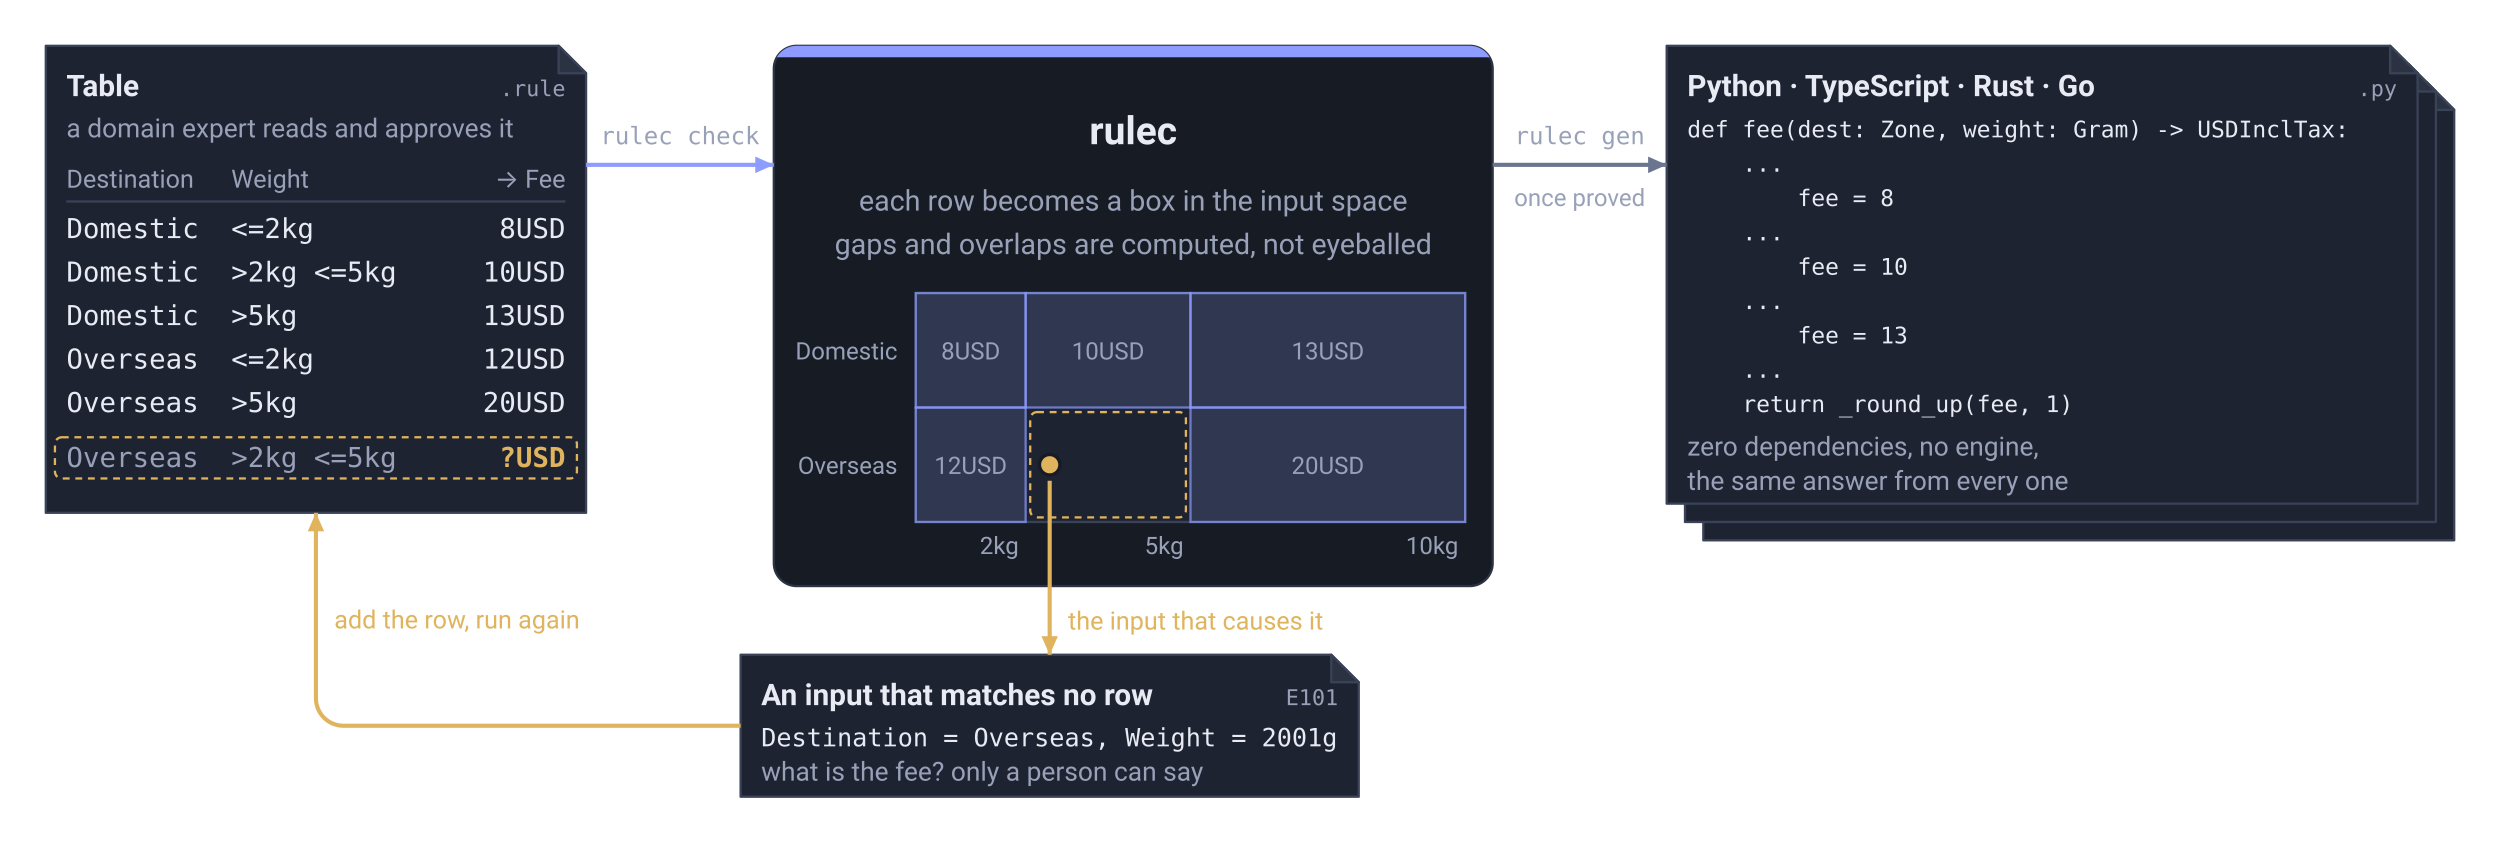
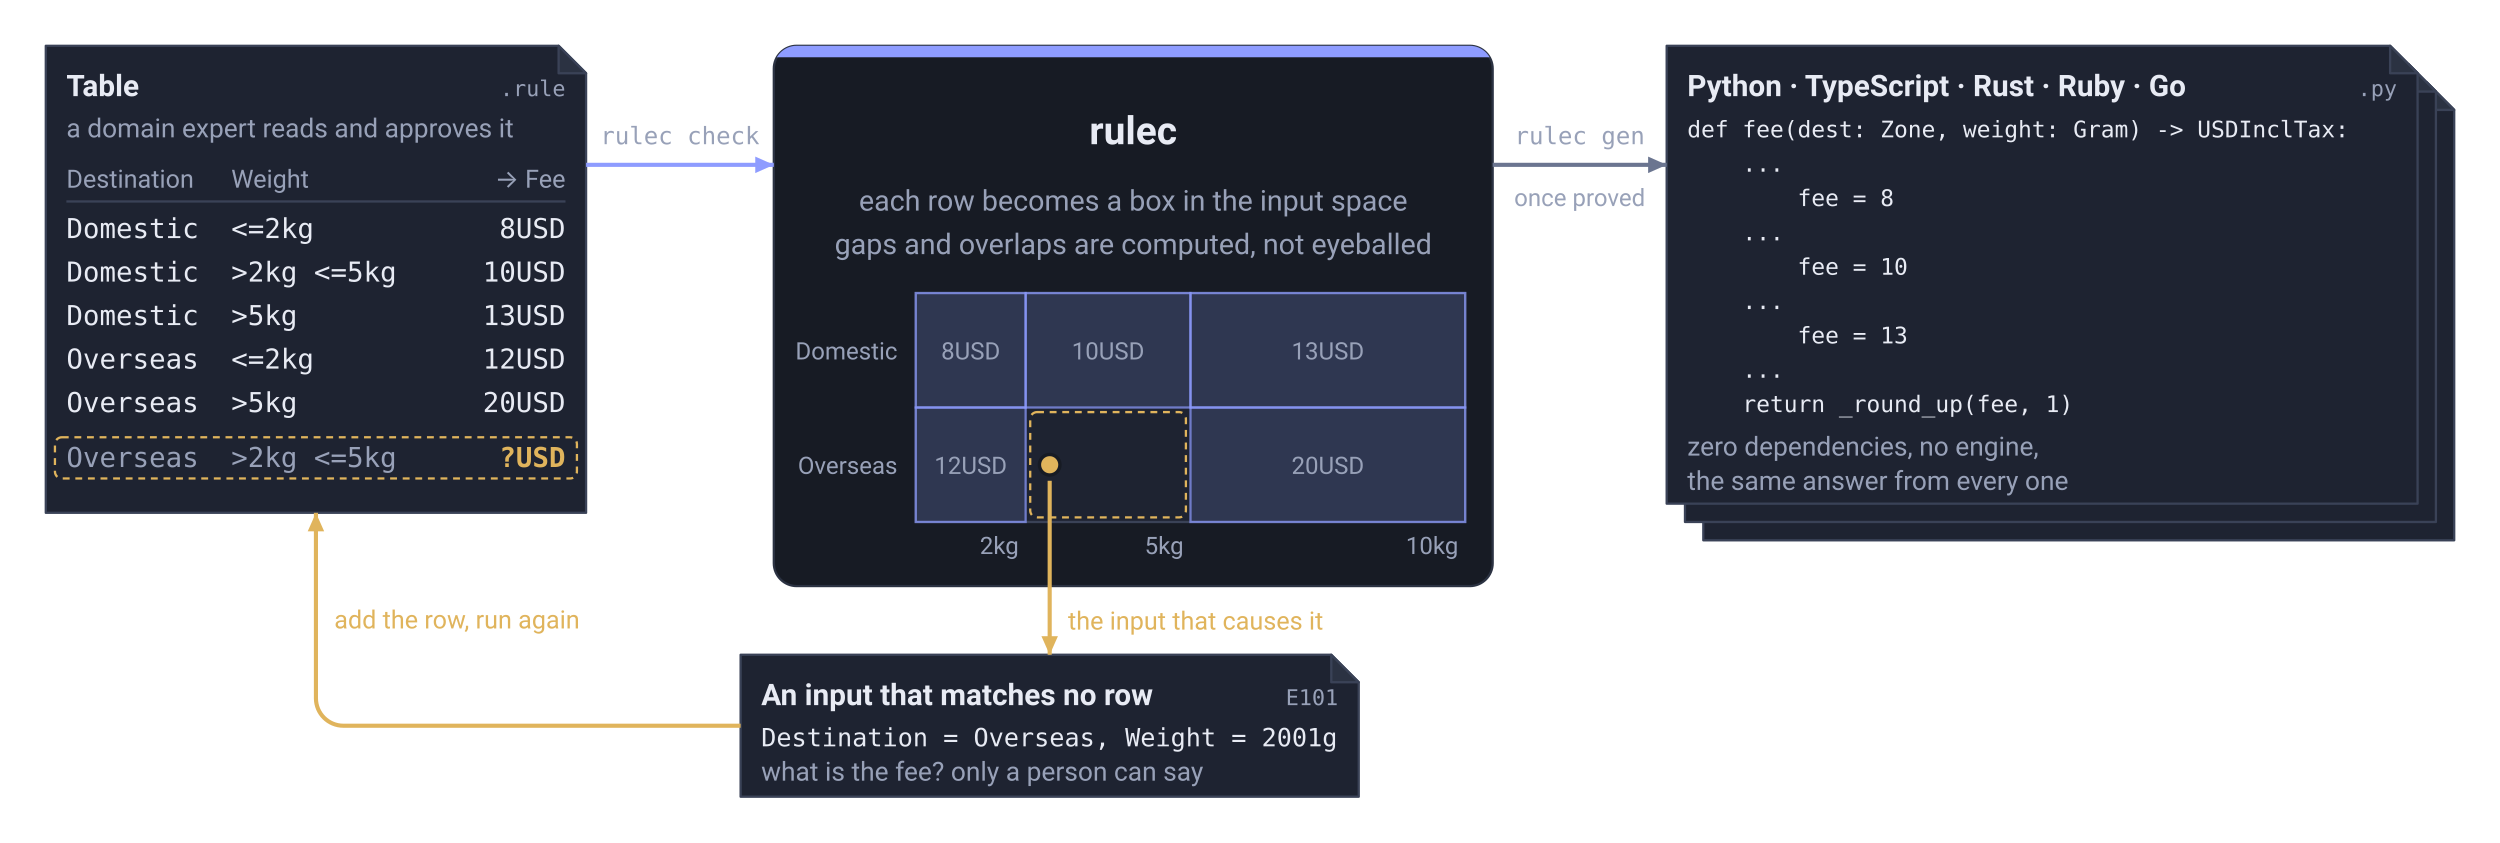
- <svg xmlns="http://www.w3.org/2000/svg" viewBox="0 0 1092 368" role="img" aria-label="Write the table. rulec turns each row into a box in the input space and proves by computation that the boxes leave no gap and no overlap. If there is a gap, back comes the input that falls through it (Destination = Overseas, Weight = 2001g): add the row and run again - only what the fee is takes a person. Only a proved table generates, and what comes out is dependency-free Python, TypeScript, Rust and Go." font-family="-apple-system, BlinkMacSystemFont, &quot;Hiragino Sans&quot;, &quot;Noto Sans JP&quot;, &quot;Yu Gothic&quot;, Meiryo, &quot;Segoe UI&quot;, Roboto, sans-serif">
+ <svg xmlns="http://www.w3.org/2000/svg" viewBox="0 0 1092 368" role="img" aria-label="Write the table. rulec turns each row into a box in the input space and proves by computation that the boxes leave no gap and no overlap. If there is a gap, back comes the input that falls through it (Destination = Overseas, Weight = 2001g): add the row and run again - only what the fee is takes a person. Only a proved table generates, and what comes out is dependency-free Python, TypeScript, Rust, Ruby and Go." font-family="-apple-system, BlinkMacSystemFont, &quot;Hiragino Sans&quot;, &quot;Noto Sans JP&quot;, &quot;Yu Gothic&quot;, Meiryo, &quot;Segoe UI&quot;, Roboto, sans-serif">
  <defs>
    <marker id="head-neutral" viewBox="0 0 10 10" refX="9" refY="5" markerWidth="9" markerHeight="9" markerUnits="userSpaceOnUse" orient="auto">
      <path d="M0,1 L9,5 L0,9 Z" fill="#6b7590" />
    </marker>
    <marker id="head-accent" viewBox="0 0 10 10" refX="9" refY="5" markerWidth="9" markerHeight="9" markerUnits="userSpaceOnUse" orient="auto">
      <path d="M0,1 L9,5 L0,9 Z" fill="#8e9cff" />
    </marker>
    <marker id="head-human" viewBox="0 0 10 10" refX="9" refY="5" markerWidth="9" markerHeight="9" markerUnits="userSpaceOnUse" orient="auto">
      <path d="M0,1 L9,5 L0,9 Z" fill="#e0b45c" />
    </marker>
  </defs>
  <path d="M20,20 H244 L256,32 V224 H20 Z" fill="#1e2331" stroke="#3a4257" stroke-linejoin="round" />
  <path d="M244,20 V32 H256 Z" fill="#2b3242" stroke="#3a4257" stroke-linejoin="round" />
  <text x="29" y="42" font-size="13" font-weight="600" text-anchor="start" fill="#e8ebf4">Table</text>
  <text x="247" y="42" font-size="9.5" font-weight="400" text-anchor="end" fill="#98a1b8" font-family="ui-monospace, SFMono-Regular, Menlo, Consolas, monospace">.rule</text>
  <text x="29" y="60" font-size="11.5" font-weight="400" text-anchor="start" fill="#98a1b8">a domain expert reads and approves it</text>
  <text x="29" y="82" font-size="11" font-weight="400" text-anchor="start" fill="#98a1b8">Destination</text>
  <text x="101" y="82" font-size="11" font-weight="400" text-anchor="start" fill="#98a1b8">Weight</text>
  <text x="247" y="82" font-size="11" font-weight="400" text-anchor="end" fill="#98a1b8">→ Fee</text>
  <line x1="29" y1="88" x2="247" y2="88" stroke="#3a4257" />
  <text x="29" y="104" font-size="12" font-weight="400" text-anchor="start" fill="#e8ebf4" font-family="ui-monospace, SFMono-Regular, Menlo, Consolas, monospace">Domestic</text>
  <text x="101" y="104" font-size="12" font-weight="400" text-anchor="start" fill="#e8ebf4" font-family="ui-monospace, SFMono-Regular, Menlo, Consolas, monospace">&lt;=2kg</text>
  <text x="247" y="104" font-size="12" font-weight="400" text-anchor="end" fill="#e8ebf4" font-family="ui-monospace, SFMono-Regular, Menlo, Consolas, monospace">8USD</text>
  <text x="29" y="123" font-size="12" font-weight="400" text-anchor="start" fill="#e8ebf4" font-family="ui-monospace, SFMono-Regular, Menlo, Consolas, monospace">Domestic</text>
  <text x="101" y="123" font-size="12" font-weight="400" text-anchor="start" fill="#e8ebf4" font-family="ui-monospace, SFMono-Regular, Menlo, Consolas, monospace">&gt;2kg &lt;=5kg</text>
  <text x="247" y="123" font-size="12" font-weight="400" text-anchor="end" fill="#e8ebf4" font-family="ui-monospace, SFMono-Regular, Menlo, Consolas, monospace">10USD</text>
  <text x="29" y="142" font-size="12" font-weight="400" text-anchor="start" fill="#e8ebf4" font-family="ui-monospace, SFMono-Regular, Menlo, Consolas, monospace">Domestic</text>
  <text x="101" y="142" font-size="12" font-weight="400" text-anchor="start" fill="#e8ebf4" font-family="ui-monospace, SFMono-Regular, Menlo, Consolas, monospace">&gt;5kg</text>
  <text x="247" y="142" font-size="12" font-weight="400" text-anchor="end" fill="#e8ebf4" font-family="ui-monospace, SFMono-Regular, Menlo, Consolas, monospace">13USD</text>
  <text x="29" y="161" font-size="12" font-weight="400" text-anchor="start" fill="#e8ebf4" font-family="ui-monospace, SFMono-Regular, Menlo, Consolas, monospace">Overseas</text>
  <text x="101" y="161" font-size="12" font-weight="400" text-anchor="start" fill="#e8ebf4" font-family="ui-monospace, SFMono-Regular, Menlo, Consolas, monospace">&lt;=2kg</text>
  <text x="247" y="161" font-size="12" font-weight="400" text-anchor="end" fill="#e8ebf4" font-family="ui-monospace, SFMono-Regular, Menlo, Consolas, monospace">12USD</text>
  <text x="29" y="180" font-size="12" font-weight="400" text-anchor="start" fill="#e8ebf4" font-family="ui-monospace, SFMono-Regular, Menlo, Consolas, monospace">Overseas</text>
  <text x="101" y="180" font-size="12" font-weight="400" text-anchor="start" fill="#e8ebf4" font-family="ui-monospace, SFMono-Regular, Menlo, Consolas, monospace">&gt;5kg</text>
  <text x="247" y="180" font-size="12" font-weight="400" text-anchor="end" fill="#e8ebf4" font-family="ui-monospace, SFMono-Regular, Menlo, Consolas, monospace">20USD</text>
  <rect x="24" y="191" width="228" height="18" rx="3" fill="none" stroke="#e0b45c" stroke-width="1" stroke-dasharray="3 2.5" />
  <text x="29" y="204" font-size="12" font-weight="400" text-anchor="start" fill="#98a1b8" font-family="ui-monospace, SFMono-Regular, Menlo, Consolas, monospace">Overseas</text>
  <text x="101" y="204" font-size="12" font-weight="400" text-anchor="start" fill="#98a1b8" font-family="ui-monospace, SFMono-Regular, Menlo, Consolas, monospace">&gt;2kg &lt;=5kg</text>
  <text x="247" y="204" font-size="12" font-weight="600" text-anchor="end" fill="#e0b45c" font-family="ui-monospace, SFMono-Regular, Menlo, Consolas, monospace">?USD</text>
  <clipPath id="clip-rulec">
    <rect x="338" y="20" width="314" height="236" rx="10" />
  </clipPath>
  <rect x="338" y="20" width="314" height="236" rx="10" fill="#171b24" stroke="#2b3242" />
  <rect x="338" y="20" width="314" height="5" fill="#8e9cff" clip-path="url(#clip-rulec)" />
  <text x="495.0" y="63" font-size="17" font-weight="700" text-anchor="middle" fill="#e8ebf4">rulec</text>
  <text x="495.0" y="92" font-size="12.5" font-weight="400" text-anchor="middle" fill="#98a1b8">each row becomes a box in the input space</text>
  <text x="495.0" y="111" font-size="12.5" font-weight="400" text-anchor="middle" fill="#98a1b8">gaps and overlaps are computed, not eyeballed</text>
  <rect x="400" y="128" width="240" height="100" fill="#1e2331" stroke="#3a4257" />
  <rect x="400.0" y="128.0" width="48.0" height="50.0" fill="#8e9cff" fill-opacity="0.16" stroke="#8e9cff" stroke-opacity="0.7" />
  <text x="424.0" y="157.0" font-size="10.5" font-weight="400" text-anchor="middle" fill="#98a1b8">8USD</text>
  <rect x="448.0" y="128.0" width="72.0" height="50.0" fill="#8e9cff" fill-opacity="0.16" stroke="#8e9cff" stroke-opacity="0.7" />
  <text x="484.0" y="157.0" font-size="10.5" font-weight="400" text-anchor="middle" fill="#98a1b8">10USD</text>
  <rect x="520.0" y="128.0" width="120.0" height="50.0" fill="#8e9cff" fill-opacity="0.16" stroke="#8e9cff" stroke-opacity="0.7" />
  <text x="580.0" y="157.0" font-size="10.5" font-weight="400" text-anchor="middle" fill="#98a1b8">13USD</text>
  <rect x="400.0" y="178.0" width="48.0" height="50.0" fill="#8e9cff" fill-opacity="0.16" stroke="#8e9cff" stroke-opacity="0.7" />
  <text x="424.0" y="207.0" font-size="10.5" font-weight="400" text-anchor="middle" fill="#98a1b8">12USD</text>
  <rect x="520.0" y="178.0" width="120.0" height="50.0" fill="#8e9cff" fill-opacity="0.16" stroke="#8e9cff" stroke-opacity="0.7" />
  <text x="580.0" y="207.0" font-size="10.5" font-weight="400" text-anchor="middle" fill="#98a1b8">20USD</text>
  <rect x="450.0" y="180.0" width="68.0" height="46.0" rx="3" fill="none" stroke="#e0b45c" stroke-width="1" stroke-dasharray="3 2.5" />
  <text x="392" y="157.0" font-size="10.5" font-weight="400" text-anchor="end" fill="#98a1b8">Domestic</text>
  <text x="392" y="207.0" font-size="10.5" font-weight="400" text-anchor="end" fill="#98a1b8">Overseas</text>
  <text x="445.0" y="242" font-size="10.5" font-weight="400" text-anchor="end" fill="#98a1b8">2kg</text>
  <text x="517.0" y="242" font-size="10.5" font-weight="400" text-anchor="end" fill="#98a1b8">5kg</text>
  <text x="637.0" y="242" font-size="10.5" font-weight="400" text-anchor="end" fill="#98a1b8">10kg</text>
  <circle cx="458.5" cy="203.0" r="4.5" fill="#e0b45c" stroke="#171b24" stroke-width="1.5" />
  <path d="M744,36 H1060 L1072,48 V236 H744 Z" fill="#1e2331" stroke="#3a4257" stroke-linejoin="round" />
  <path d="M1060,36 V48 H1072 Z" fill="#2b3242" stroke="#3a4257" stroke-linejoin="round" />
  <path d="M736,28 H1052 L1064,40 V228 H736 Z" fill="#1e2331" stroke="#3a4257" stroke-linejoin="round" />
  <path d="M1052,28 V40 H1064 Z" fill="#2b3242" stroke="#3a4257" stroke-linejoin="round" />
  <path d="M728,20 H1044 L1056,32 V220 H728 Z" fill="#1e2331" stroke="#3a4257" stroke-linejoin="round" />
  <path d="M1044,20 V32 H1056 Z" fill="#2b3242" stroke="#3a4257" stroke-linejoin="round" />
-   <text x="737" y="42" font-size="13" font-weight="600" text-anchor="start" fill="#e8ebf4">Python · TypeScript · Rust · Go</text>
+   <text x="737" y="42" font-size="13" font-weight="600" text-anchor="start" fill="#e8ebf4">Python · TypeScript · Rust · Ruby · Go</text>
  <text x="1047" y="42" font-size="9.5" font-weight="400" text-anchor="end" fill="#98a1b8" font-family="ui-monospace, SFMono-Regular, Menlo, Consolas, monospace">.py</text>
  <text x="737" y="60" font-size="10" font-weight="400" text-anchor="start" fill="#e8ebf4" font-family="ui-monospace, SFMono-Regular, Menlo, Consolas, monospace" xml:space="preserve" style="white-space:pre">def fee(dest: Zone, weight: Gram) -&gt; USDInclTax:</text>
  <text x="737" y="75" font-size="10" font-weight="400" text-anchor="start" fill="#e8ebf4" font-family="ui-monospace, SFMono-Regular, Menlo, Consolas, monospace" xml:space="preserve" style="white-space:pre">    ...</text>
  <text x="737" y="90" font-size="10" font-weight="400" text-anchor="start" fill="#e8ebf4" font-family="ui-monospace, SFMono-Regular, Menlo, Consolas, monospace" xml:space="preserve" style="white-space:pre">        fee = 8</text>
  <text x="737" y="105" font-size="10" font-weight="400" text-anchor="start" fill="#e8ebf4" font-family="ui-monospace, SFMono-Regular, Menlo, Consolas, monospace" xml:space="preserve" style="white-space:pre">    ...</text>
  <text x="737" y="120" font-size="10" font-weight="400" text-anchor="start" fill="#e8ebf4" font-family="ui-monospace, SFMono-Regular, Menlo, Consolas, monospace" xml:space="preserve" style="white-space:pre">        fee = 10</text>
  <text x="737" y="135" font-size="10" font-weight="400" text-anchor="start" fill="#e8ebf4" font-family="ui-monospace, SFMono-Regular, Menlo, Consolas, monospace" xml:space="preserve" style="white-space:pre">    ...</text>
  <text x="737" y="150" font-size="10" font-weight="400" text-anchor="start" fill="#e8ebf4" font-family="ui-monospace, SFMono-Regular, Menlo, Consolas, monospace" xml:space="preserve" style="white-space:pre">        fee = 13</text>
  <text x="737" y="165" font-size="10" font-weight="400" text-anchor="start" fill="#e8ebf4" font-family="ui-monospace, SFMono-Regular, Menlo, Consolas, monospace" xml:space="preserve" style="white-space:pre">    ...</text>
  <text x="737" y="180" font-size="10" font-weight="400" text-anchor="start" fill="#e8ebf4" font-family="ui-monospace, SFMono-Regular, Menlo, Consolas, monospace" xml:space="preserve" style="white-space:pre">    return _round_up(fee, 1)</text>
  <text x="737" y="199" font-size="11.5" font-weight="400" text-anchor="start" fill="#98a1b8">zero dependencies, no engine,</text>
  <text x="737" y="214" font-size="11.5" font-weight="400" text-anchor="start" fill="#98a1b8">the same answer from every one</text>
  <path d="M323.5,286 H581.5 L593.5,298 V348 H323.5 Z" fill="#1e2331" stroke="#3a4257" stroke-linejoin="round" />
  <path d="M581.5,286 V298 H593.5 Z" fill="#2b3242" stroke="#3a4257" stroke-linejoin="round" />
  <text x="332.5" y="308" font-size="13" font-weight="600" text-anchor="start" fill="#e8ebf4">An input that matches no row</text>
  <text x="584.5" y="308" font-size="9.5" font-weight="400" text-anchor="end" fill="#98a1b8" font-family="ui-monospace, SFMono-Regular, Menlo, Consolas, monospace">E101</text>
  <text x="332.5" y="326" font-size="11" font-weight="400" text-anchor="start" fill="#e8ebf4" font-family="ui-monospace, SFMono-Regular, Menlo, Consolas, monospace">Destination = Overseas, Weight = 2001g</text>
  <text x="332.5" y="341" font-size="11.5" font-weight="400" text-anchor="start" fill="#98a1b8">what is the fee? only a person can say</text>
  <line x1="256" y1="72" x2="338" y2="72" stroke="#8e9cff" stroke-width="1.8" marker-end="url(#head-accent)" />
  <text x="297.0" y="63" font-size="10.5" font-weight="400" text-anchor="middle" fill="#98a1b8" font-family="ui-monospace, SFMono-Regular, Menlo, Consolas, monospace">rulec check</text>
  <line x1="652" y1="72" x2="728" y2="72" stroke="#6b7590" stroke-width="1.8" marker-end="url(#head-neutral)" />
  <text x="690.0" y="63" font-size="10.5" font-weight="400" text-anchor="middle" fill="#98a1b8" font-family="ui-monospace, SFMono-Regular, Menlo, Consolas, monospace">rulec gen</text>
  <text x="690.0" y="90" font-size="10.5" font-weight="400" text-anchor="middle" fill="#98a1b8">once proved</text>
  <line x1="458.5" y1="210.0" x2="458.5" y2="286" stroke="#e0b45c" stroke-width="1.8" marker-end="url(#head-human)" />
  <text x="466.5" y="275.0" font-size="11" font-weight="400" text-anchor="start" fill="#e0b45c">the input that causes it</text>
  <path d="M323.5,317.0 H150.0 A12,12 0 0 1 138.0,305.0 V224" fill="none" stroke="#e0b45c" stroke-width="1.8" marker-end="url(#head-human)" />
  <text x="146.0" y="274.5" font-size="11" font-weight="400" text-anchor="start" fill="#e0b45c">add the row, run again</text>
</svg>
